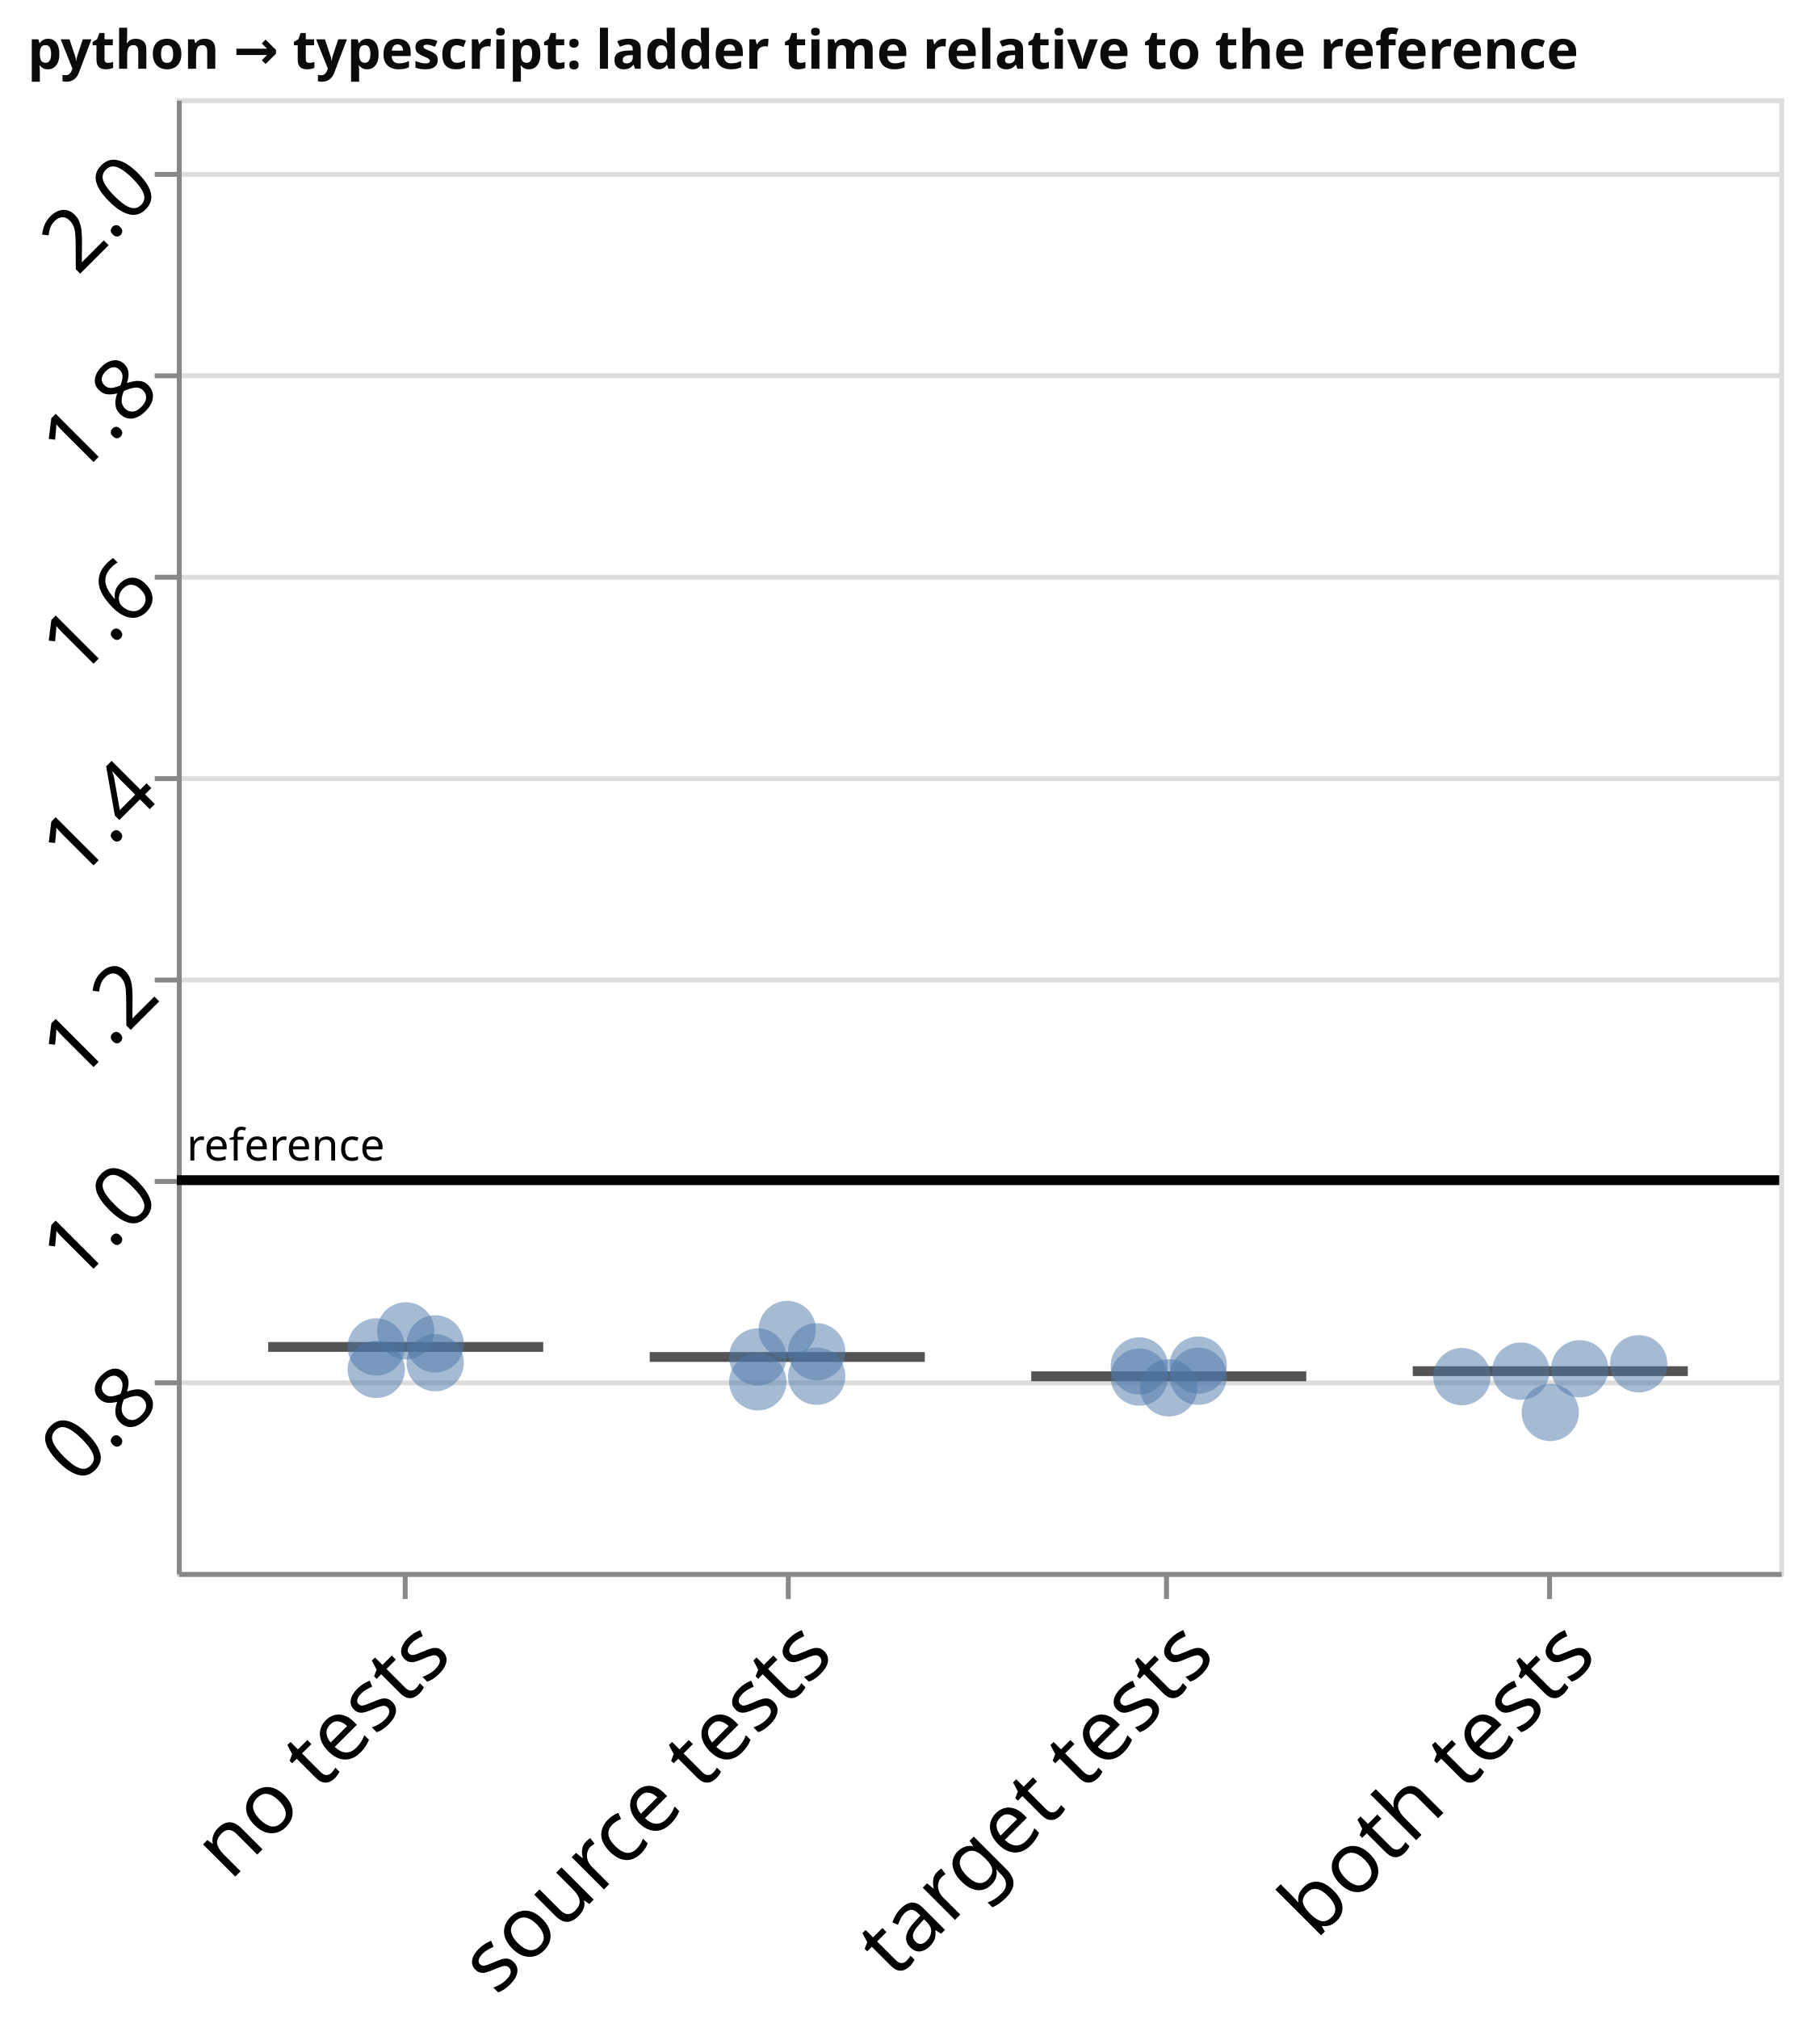
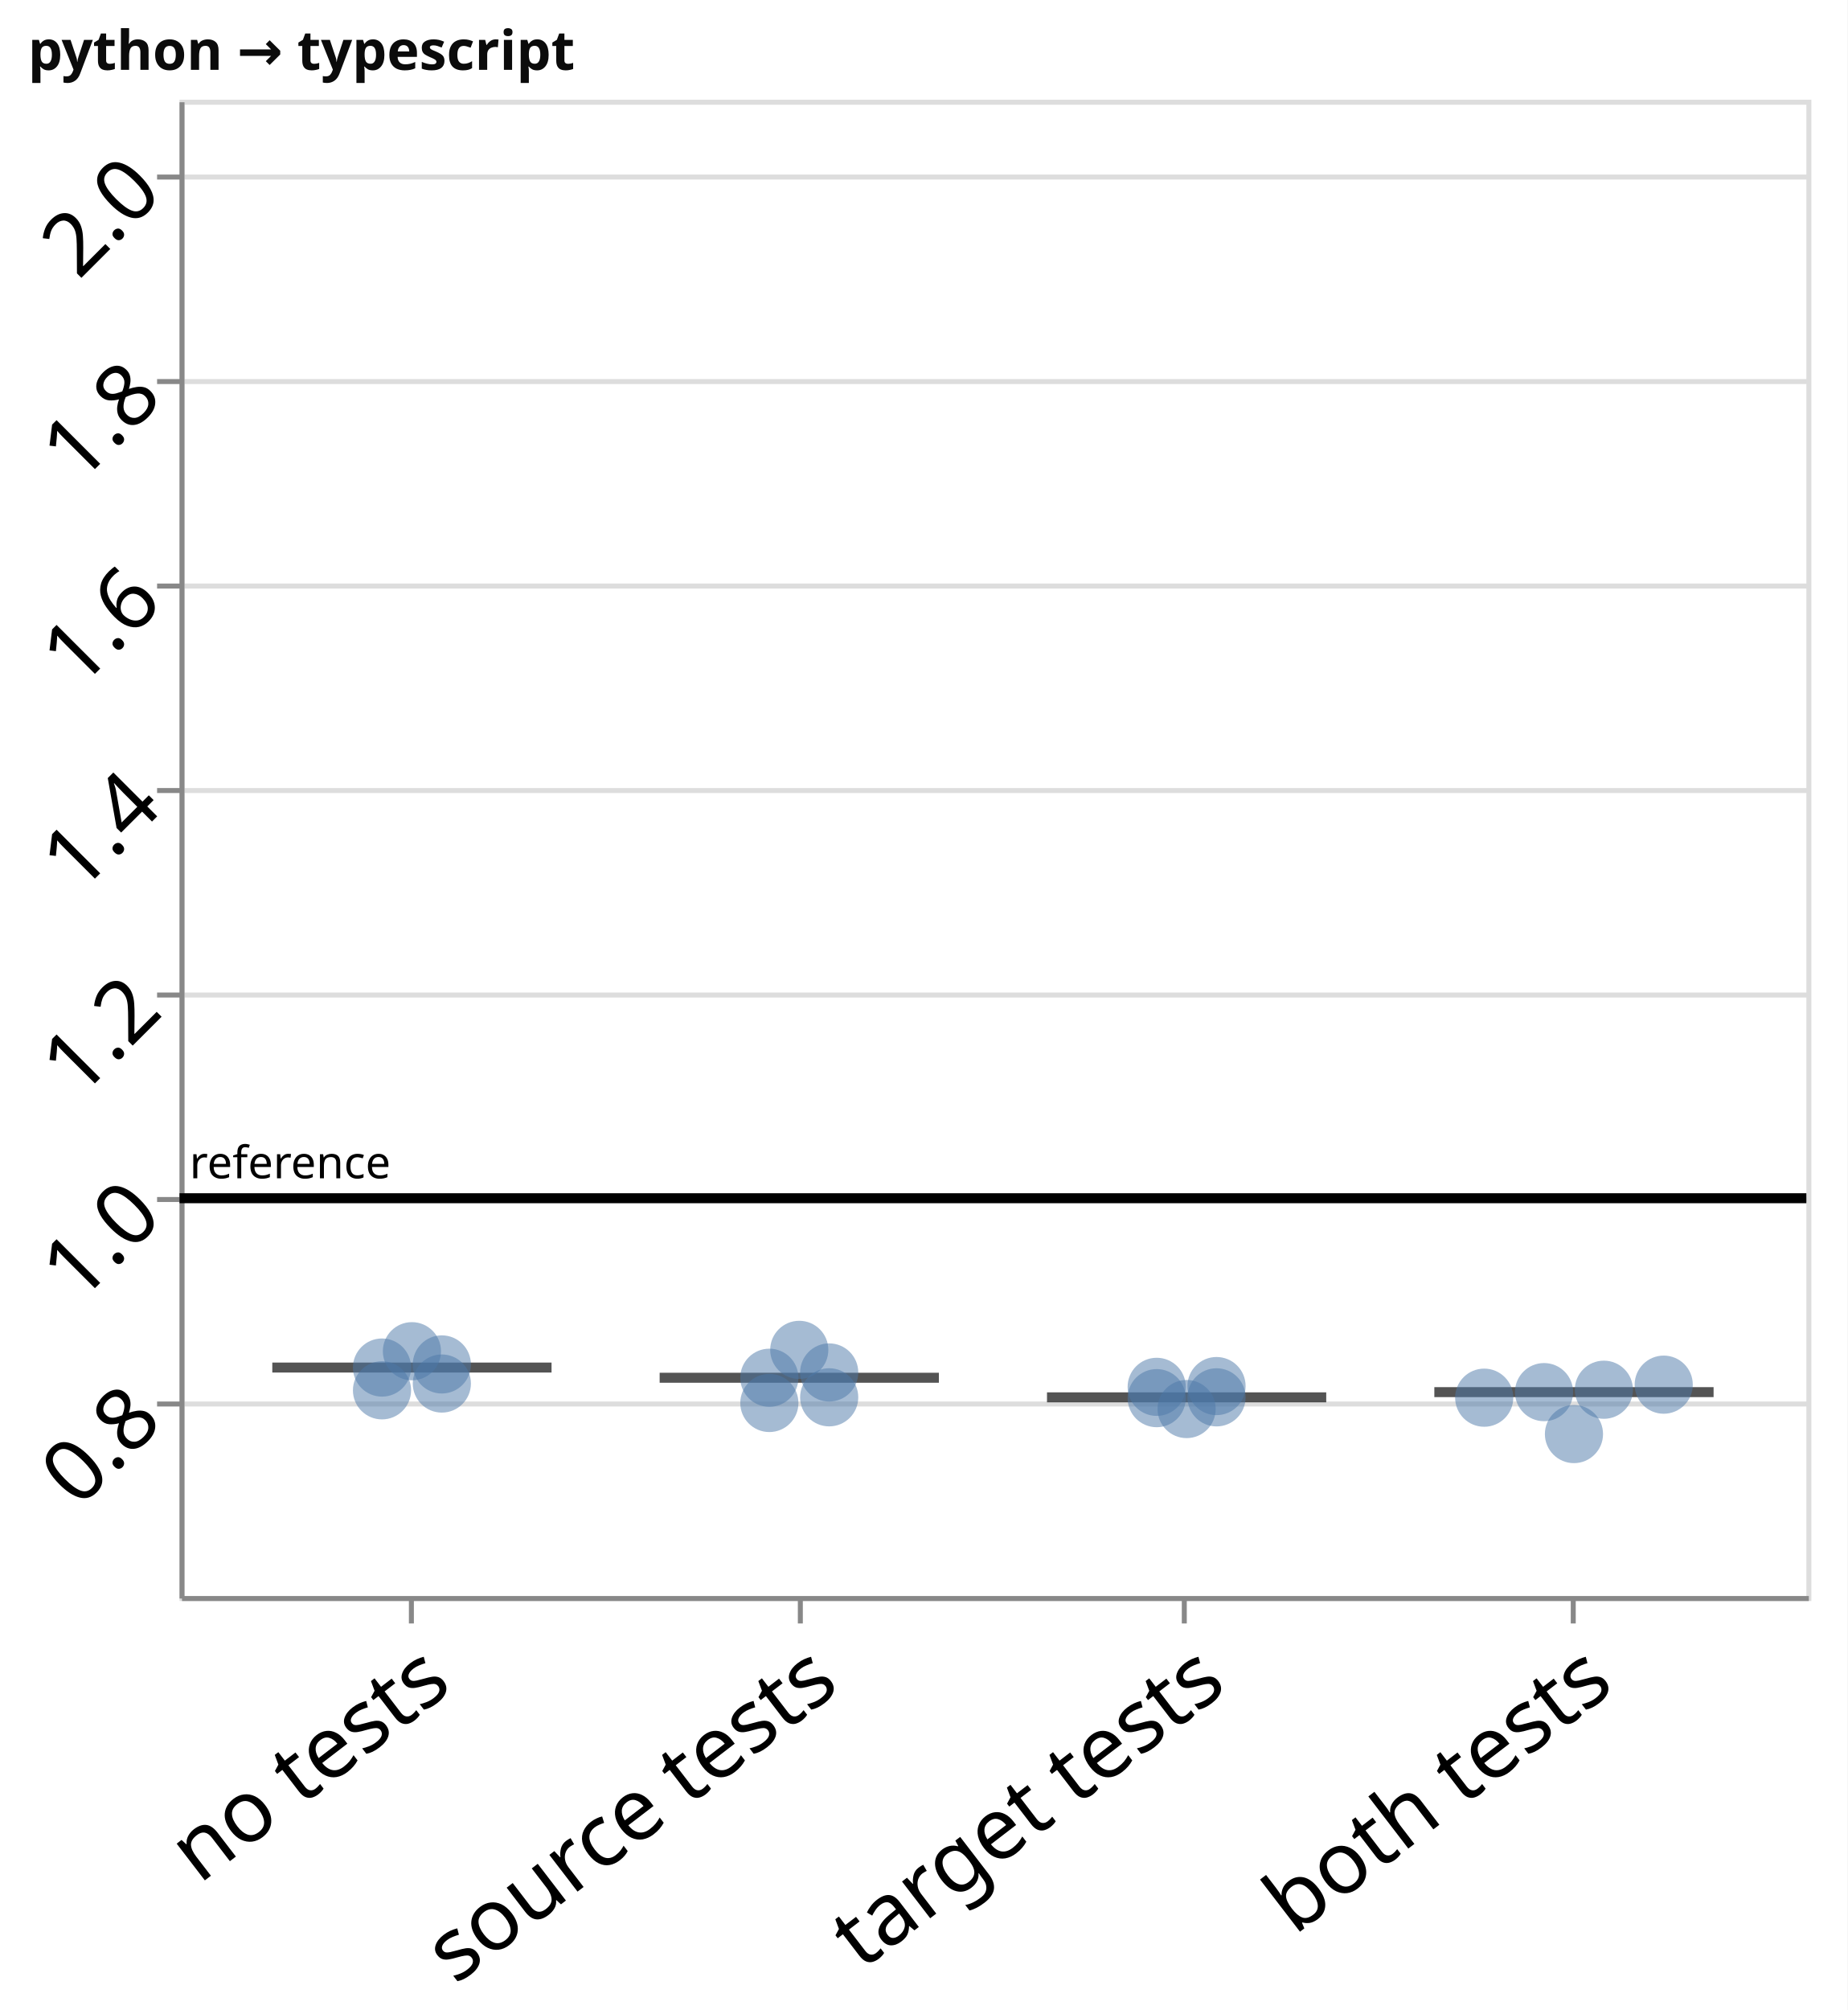
- <svg xmlns="http://www.w3.org/2000/svg" version="1.1" class="marks" width="370.5" height="411" viewBox="0 0 370.5 411">
-   <rect width="370.5" height="411" fill="white" />
+ <svg xmlns="http://www.w3.org/2000/svg" version="1.1" class="marks" width="370.5" height="403" viewBox="0 0 370.5 403">
+   <rect width="370.5" height="403" fill="white" />
  <g fill="none" stroke-miterlimit="10" transform="translate(36,20)">
    <g class="mark-group role-frame root" role="graphics-object" aria-roledescription="group mark container">
      <g transform="translate(0,0)">
        <path class="background" aria-hidden="true" d="M0.5,0.5h326.25v300h-326.25Z" stroke="#ddd" />
        <g>
          <g class="mark-group role-axis" aria-hidden="true">
            <g transform="translate(0.5,0.5)">
              <path class="background" aria-hidden="true" d="M0,0h0v0h0Z" pointer-events="none" />
              <g>
                <g class="mark-rule role-axis-grid" pointer-events="none">
                  <line transform="translate(0,261)" x2="326.25" y2="0" stroke="#ddd" stroke-width="1" opacity="1" />
                  <line transform="translate(0,220)" x2="326.25" y2="0" stroke="#ddd" stroke-width="1" opacity="1" />
                  <line transform="translate(0,179)" x2="326.25" y2="0" stroke="#ddd" stroke-width="1" opacity="1" />
                  <line transform="translate(0,138)" x2="326.25" y2="0" stroke="#ddd" stroke-width="1" opacity="1" />
                  <line transform="translate(0,97)" x2="326.25" y2="0" stroke="#ddd" stroke-width="1" opacity="1" />
                  <line transform="translate(0,56)" x2="326.25" y2="0" stroke="#ddd" stroke-width="1" opacity="1" />
                  <line transform="translate(0,15)" x2="326.25" y2="0" stroke="#ddd" stroke-width="1" opacity="1" />
                </g>
              </g>
              <path class="foreground" aria-hidden="true" d="" pointer-events="none" display="none" />
            </g>
          </g>
          <g class="mark-group role-axis" role="graphics-symbol" aria-roledescription="axis" aria-label="X-axis for a discrete scale with 4 values: no tests, source tests, target tests, both tests">
            <g transform="translate(0.5,300.5)">
              <path class="background" aria-hidden="true" d="M0,0h0v0h0Z" pointer-events="none" />
              <g>
                <g class="mark-rule role-axis-tick" pointer-events="none">
                  <line transform="translate(46,0)" x2="0" y2="5" stroke="#888" stroke-width="1" opacity="1" />
                  <line transform="translate(124,0)" x2="0" y2="5" stroke="#888" stroke-width="1" opacity="1" />
                  <line transform="translate(201,0)" x2="0" y2="5" stroke="#888" stroke-width="1" opacity="1" />
                  <line transform="translate(279,0)" x2="0" y2="5" stroke="#888" stroke-width="1" opacity="1" />
                </g>
                <g class="mark-text role-axis-label" pointer-events="none">
-                   <text text-anchor="end" transform="translate(46.10714,7) rotate(-45) translate(0,14)" font-family="sans-serif" font-size="17.32px" fill="#000" opacity="1">no tests</text>
-                   <text text-anchor="end" transform="translate(123.7857,7) rotate(-45) translate(0,14)" font-family="sans-serif" font-size="17.32px" fill="#000" opacity="1">source tests</text>
-                   <text text-anchor="end" transform="translate(201.4643,7) rotate(-45) translate(0,14)" font-family="sans-serif" font-size="17.32px" fill="#000" opacity="1">target tests</text>
-                   <text text-anchor="end" transform="translate(279.1429,7) rotate(-45) translate(0,14)" font-family="sans-serif" font-size="17.32px" fill="#000" opacity="1">both tests</text>
+                   <text text-anchor="end" transform="translate(46.10714,7) rotate(-37.5) translate(0,14)" font-family="sans-serif" font-size="17.32px" fill="#000" opacity="1">no tests</text>
+                   <text text-anchor="end" transform="translate(123.7857,7) rotate(-37.5) translate(0,14)" font-family="sans-serif" font-size="17.32px" fill="#000" opacity="1">source tests</text>
+                   <text text-anchor="end" transform="translate(201.4643,7) rotate(-37.5) translate(0,14)" font-family="sans-serif" font-size="17.32px" fill="#000" opacity="1">target tests</text>
+                   <text text-anchor="end" transform="translate(279.1429,7) rotate(-37.5) translate(0,14)" font-family="sans-serif" font-size="17.32px" fill="#000" opacity="1">both tests</text>
                </g>
                <g class="mark-rule role-axis-domain" pointer-events="none">
                  <line transform="translate(0,0)" x2="326.25" y2="0" stroke="#888" stroke-width="1" opacity="1" />
                </g>
              </g>
              <path class="foreground" aria-hidden="true" d="" pointer-events="none" display="none" />
            </g>
          </g>
          <g class="mark-group role-axis" role="graphics-symbol" aria-roledescription="axis" aria-label="Y-axis for a linear scale with values from 0.6 to 2.1">
            <g transform="translate(0.5,0.5)">
              <path class="background" aria-hidden="true" d="M0,0h0v0h0Z" pointer-events="none" />
              <g>
                <g class="mark-rule role-axis-tick" pointer-events="none">
                  <line transform="translate(0,261)" x2="-5" y2="0" stroke="#888" stroke-width="1" opacity="1" />
                  <line transform="translate(0,220)" x2="-5" y2="0" stroke="#888" stroke-width="1" opacity="1" />
                  <line transform="translate(0,179)" x2="-5" y2="0" stroke="#888" stroke-width="1" opacity="1" />
                  <line transform="translate(0,138)" x2="-5" y2="0" stroke="#888" stroke-width="1" opacity="1" />
                  <line transform="translate(0,97)" x2="-5" y2="0" stroke="#888" stroke-width="1" opacity="1" />
                  <line transform="translate(0,56)" x2="-5" y2="0" stroke="#888" stroke-width="1" opacity="1" />
                  <line transform="translate(0,15)" x2="-5" y2="0" stroke="#888" stroke-width="1" opacity="1" />
                </g>
                <g class="mark-text role-axis-label" pointer-events="none">
                  <text text-anchor="end" transform="translate(-7,261.2983) rotate(-45) translate(0,5)" font-family="sans-serif" font-size="17.32px" fill="#000" opacity="1">0.8</text>
                  <text text-anchor="end" transform="translate(-7,220.2419) rotate(-45) translate(0,5)" font-family="sans-serif" font-size="17.32px" fill="#000" opacity="1">1.0</text>
                  <text text-anchor="end" transform="translate(-7,179.1856) rotate(-45) translate(0,5)" font-family="sans-serif" font-size="17.32px" fill="#000" opacity="1">1.2</text>
                  <text text-anchor="end" transform="translate(-7,138.1292) rotate(-45) translate(0,5)" font-family="sans-serif" font-size="17.32px" fill="#000" opacity="1">1.4</text>
                  <text text-anchor="end" transform="translate(-7,97.07291) rotate(-45) translate(0,5)" font-family="sans-serif" font-size="17.32px" fill="#000" opacity="1">1.6</text>
                  <text text-anchor="end" transform="translate(-7,56.01657) rotate(-45) translate(0,5)" font-family="sans-serif" font-size="17.32px" fill="#000" opacity="1">1.8</text>
                  <text text-anchor="end" transform="translate(-7,14.96024) rotate(-45) translate(0,5)" font-family="sans-serif" font-size="17.32px" fill="#000" opacity="1">2.0</text>
                </g>
                <g class="mark-rule role-axis-domain" pointer-events="none">
                  <line transform="translate(0,300)" x2="0" y2="-300" stroke="#888" stroke-width="1" opacity="1" />
                </g>
              </g>
              <path class="foreground" aria-hidden="true" d="" pointer-events="none" display="none" />
            </g>
          </g>
          <g class="mark-rect role-mark layer_0_marks" role="graphics-object" aria-roledescription="rect mark container">
            <path aria-label="condition: no tests; value: 0.834626370714; nudge: 0" role="graphics-symbol" aria-roledescription="tick" d="M18.607,253.19h56v2h-56Z" fill="#0b0b0b" opacity="0.7" />
            <path aria-label="condition: source tests; value: 0.82465793272; nudge: 0" role="graphics-symbol" aria-roledescription="tick" d="M96.286,255.236h56v2h-56Z" fill="#0b0b0b" opacity="0.7" />
            <path aria-label="condition: target tests; value: 0.805528176486; nudge: 0" role="graphics-symbol" aria-roledescription="tick" d="M173.964,259.163h56v2h-56Z" fill="#0b0b0b" opacity="0.7" />
            <path aria-label="condition: both tests; value: 0.810622576314; nudge: 0" role="graphics-symbol" aria-roledescription="tick" d="M251.643,258.118h56v2h-56Z" fill="#0b0b0b" opacity="0.7" />
          </g>
          <g class="mark-symbol role-mark layer_1_marks" role="graphics-object" aria-roledescription="symbol mark container">
            <path aria-label="condition: no tests; value: 0.850576222795; nudge: 0; run: 9a3e20fe; ladder time ÷ reference: 0.85; rungs completed: 19; total ms: 12,058.0" role="graphics-symbol" aria-roledescription="point" transform="translate(46.60714,250.9159)" d="M5.831,0A5.831,5.831,0,1,1,-5.831,0A5.831,5.831,0,1,1,5.831,0" fill="#4c78a8" stroke-width="2" opacity="0.5" />
            <path aria-label="condition: no tests; value: 0.812378328088; nudge: −0.5; run: b96078c6; ladder time ÷ reference: 0.81; rungs completed: 19; total ms: 11,579.3" role="graphics-symbol" aria-roledescription="point" transform="translate(40.60714,258.7572)" d="M5.831,0A5.831,5.831,0,1,1,-5.831,0A5.831,5.831,0,1,1,5.831,0" fill="#4c78a8" stroke-width="2" opacity="0.5" />
            <path aria-label="condition: no tests; value: 0.819020109681; nudge: 0.5; run: 31ac2789; ladder time ÷ reference: 0.82; rungs completed: 19; total ms: 11,841.7" role="graphics-symbol" aria-roledescription="point" transform="translate(52.60714,257.3938)" d="M5.831,0A5.831,5.831,0,1,1,-5.831,0A5.831,5.831,0,1,1,5.831,0" fill="#4c78a8" stroke-width="2" opacity="0.5" />
            <path aria-label="condition: no tests; value: 0.834626370714; nudge: −0.5; run: 170b737d; ladder time ÷ reference: 0.83; rungs completed: 19; total ms: 11,684.0" role="graphics-symbol" aria-roledescription="point" transform="translate(40.60714,254.1901)" d="M5.831,0A5.831,5.831,0,1,1,-5.831,0A5.831,5.831,0,1,1,5.831,0" fill="#4c78a8" stroke-width="2" opacity="0.5" />
            <path aria-label="condition: no tests; value: 0.837670640326; nudge: 0.5; run: 2643e4be; ladder time ÷ reference: 0.84; rungs completed: 19; total ms: 11,776.6" role="graphics-symbol" aria-roledescription="point" transform="translate(52.60714,253.5652)" d="M5.831,0A5.831,5.831,0,1,1,-5.831,0A5.831,5.831,0,1,1,5.831,0" fill="#4c78a8" stroke-width="2" opacity="0.5" />
            <path aria-label="condition: source tests; value: 0.82983451203; nudge: 0.5; run: 273cf6b9; ladder time ÷ reference: 0.83; rungs completed: 19; total ms: 12,023.5" role="graphics-symbol" aria-roledescription="point" transform="translate(130.2857,255.1738)" d="M5.831,0A5.831,5.831,0,1,1,-5.831,0A5.831,5.831,0,1,1,5.831,0" fill="#4c78a8" stroke-width="2" opacity="0.5" />
            <path aria-label="condition: source tests; value: 0.82465793272; nudge: −0.5; run: 19e0fe30; ladder time ÷ reference: 0.82; rungs completed: 19; total ms: 11,585.9" role="graphics-symbol" aria-roledescription="point" transform="translate(118.2857,256.2364)" d="M5.831,0A5.831,5.831,0,1,1,-5.831,0A5.831,5.831,0,1,1,5.831,0" fill="#4c78a8" stroke-width="2" opacity="0.5" />
            <path aria-label="condition: source tests; value: 0.800020361171; nudge: −0.5; run: 4ee67ba2; ladder time ÷ reference: 0.80; rungs completed: 19; total ms: 11,632.9" role="graphics-symbol" aria-roledescription="point" transform="translate(118.2857,261.2941)" d="M5.831,0A5.831,5.831,0,1,1,-5.831,0A5.831,5.831,0,1,1,5.831,0" fill="#4c78a8" stroke-width="2" opacity="0.5" />
            <path aria-label="condition: source tests; value: 0.851900119798; nudge: 0; run: 5b46f630; ladder time ÷ reference: 0.85; rungs completed: 19; total ms: 11,732.0" role="graphics-symbol" aria-roledescription="point" transform="translate(124.2857,250.6441)" d="M5.831,0A5.831,5.831,0,1,1,-5.831,0A5.831,5.831,0,1,1,5.831,0" fill="#4c78a8" stroke-width="2" opacity="0.5" />
            <path aria-label="condition: source tests; value: 0.805564215457; nudge: 0.5; run: 280f3890; ladder time ÷ reference: 0.81; rungs completed: 19; total ms: 11,529.9" role="graphics-symbol" aria-roledescription="point" transform="translate(130.2857,260.156)" d="M5.831,0A5.831,5.831,0,1,1,-5.831,0A5.831,5.831,0,1,1,5.831,0" fill="#4c78a8" stroke-width="2" opacity="0.5" />
            <path aria-label="condition: target tests; value: 0.815782075071; nudge: −0.5; run: a47a3057; ladder time ÷ reference: 0.82; rungs completed: 19; total ms: 11,844.1" role="graphics-symbol" aria-roledescription="point" transform="translate(195.9643,258.0585)" d="M5.831,0A5.831,5.831,0,1,1,-5.831,0A5.831,5.831,0,1,1,5.831,0" fill="#4c78a8" stroke-width="2" opacity="0.5" />
            <path aria-label="condition: target tests; value: 0.816538790385; nudge: 0.5; run: e94dca40; ladder time ÷ reference: 0.82; rungs completed: 19; total ms: 11,521.4" role="graphics-symbol" aria-roledescription="point" transform="translate(207.9643,257.9031)" d="M5.831,0A5.831,5.831,0,1,1,-5.831,0A5.831,5.831,0,1,1,5.831,0" fill="#4c78a8" stroke-width="2" opacity="0.5" />
            <path aria-label="condition: target tests; value: 0.804739411599; nudge: −0.5; run: 09b2c811; ladder time ÷ reference: 0.80; rungs completed: 19; total ms: 11,527.2" role="graphics-symbol" aria-roledescription="point" transform="translate(195.9643,260.3253)" d="M5.831,0A5.831,5.831,0,1,1,-5.831,0A5.831,5.831,0,1,1,5.831,0" fill="#4c78a8" stroke-width="2" opacity="0.5" />
            <path aria-label="condition: target tests; value: 0.805528176486; nudge: 0.5; run: a7cd2ee9; ladder time ÷ reference: 0.81; rungs completed: 19; total ms: 11,421.2" role="graphics-symbol" aria-roledescription="point" transform="translate(207.9643,260.1634)" d="M5.831,0A5.831,5.831,0,1,1,-5.831,0A5.831,5.831,0,1,1,5.831,0" fill="#4c78a8" stroke-width="2" opacity="0.5" />
            <path aria-label="condition: target tests; value: 0.794100727735; nudge: 0; run: 00b43b48; ladder time ÷ reference: 0.79; rungs completed: 19; total ms: 11,534.5" role="graphics-symbol" aria-roledescription="point" transform="translate(201.9643,262.5093)" d="M5.831,0A5.831,5.831,0,1,1,-5.831,0A5.831,5.831,0,1,1,5.831,0" fill="#4c78a8" stroke-width="2" opacity="0.5" />
            <path aria-label="condition: both tests; value: 0.817910149497; nudge: 1.5; run: 1c28aa33; ladder time ÷ reference: 0.82; rungs completed: 19; total ms: 11,715.4" role="graphics-symbol" aria-roledescription="point" transform="translate(297.6429,257.6216)" d="M5.831,0A5.831,5.831,0,1,1,-5.831,0A5.831,5.831,0,1,1,5.831,0" fill="#4c78a8" stroke-width="2" opacity="0.5" />
            <path aria-label="condition: both tests; value: 0.805185227535; nudge: −1.5; run: ffb57550; ladder time ÷ reference: 0.81; rungs completed: 19; total ms: 11,848.9" role="graphics-symbol" aria-roledescription="point" transform="translate(261.6429,260.2338)" d="M5.831,0A5.831,5.831,0,1,1,-5.831,0A5.831,5.831,0,1,1,5.831,0" fill="#4c78a8" stroke-width="2" opacity="0.5" />
            <path aria-label="condition: both tests; value: 0.769659208055; nudge: 0; run: 5982b634; ladder time ÷ reference: 0.77; rungs completed: 19; total ms: 11,497.4" role="graphics-symbol" aria-roledescription="point" transform="translate(279.6429,267.5267)" d="M5.831,0A5.831,5.831,0,1,1,-5.831,0A5.831,5.831,0,1,1,5.831,0" fill="#4c78a8" stroke-width="2" opacity="0.5" />
            <path aria-label="condition: both tests; value: 0.810622576314; nudge: −0.5; run: 4ff7cdec; ladder time ÷ reference: 0.81; rungs completed: 19; total ms: 11,909.6" role="graphics-symbol" aria-roledescription="point" transform="translate(273.6429,259.1176)" d="M5.831,0A5.831,5.831,0,1,1,-5.831,0A5.831,5.831,0,1,1,5.831,0" fill="#4c78a8" stroke-width="2" opacity="0.5" />
            <path aria-label="condition: both tests; value: 0.812958505122; nudge: 0.5; run: 62b61540; ladder time ÷ reference: 0.81; rungs completed: 19; total ms: 12,162.6" role="graphics-symbol" aria-roledescription="point" transform="translate(285.6429,258.6381)" d="M5.831,0A5.831,5.831,0,1,1,-5.831,0A5.831,5.831,0,1,1,5.831,0" fill="#4c78a8" stroke-width="2" opacity="0.5" />
          </g>
          <g class="mark-rule role-mark layer_2_marks" role="graphics-object" aria-roledescription="rule mark container">
            <line aria-label="value: 1" role="graphics-symbol" aria-roledescription="rule mark" transform="translate(326.25,220.2419)" x2="-326.25" y2="0" stroke="black" stroke-width="2" />
          </g>
          <g class="mark-text role-mark layer_3_marks" role="graphics-object" aria-roledescription="text mark container">
            <text aria-label="value: 1; label: reference" role="graphics-symbol" aria-roledescription="text mark" text-anchor="start" transform="translate(2,216.2419)" font-family="sans-serif" font-size="9px" fill="black">reference</text>
          </g>
          <g class="mark-group role-title">
            <g transform="translate(-30.38909,-15)">
              <path class="background" aria-hidden="true" d="M0,0h0v0h0Z" pointer-events="none" />
              <g>
-                 <g class="mark-text role-title-text" role="graphics-symbol" aria-roledescription="title" aria-label="Title text 'python → typescript: ladder time relative to the reference'" pointer-events="none">
-                   <text text-anchor="start" transform="translate(0,9)" font-family="sans-serif" font-size="11px" font-weight="bold" fill="#0b0b0b" opacity="1">python → typescript: ladder time relative to the reference</text>
+                 <g class="mark-text role-title-text" role="graphics-symbol" aria-roledescription="title" aria-label="Title text 'python → typescript'" pointer-events="none">
+                   <text text-anchor="start" transform="translate(0,9)" font-family="sans-serif" font-size="11px" font-weight="bold" fill="#0b0b0b" opacity="1">python → typescript</text>
                </g>
              </g>
              <path class="foreground" aria-hidden="true" d="" pointer-events="none" display="none" />
            </g>
          </g>
        </g>
        <path class="foreground" aria-hidden="true" d="" display="none" />
      </g>
    </g>
  </g>
</svg>
